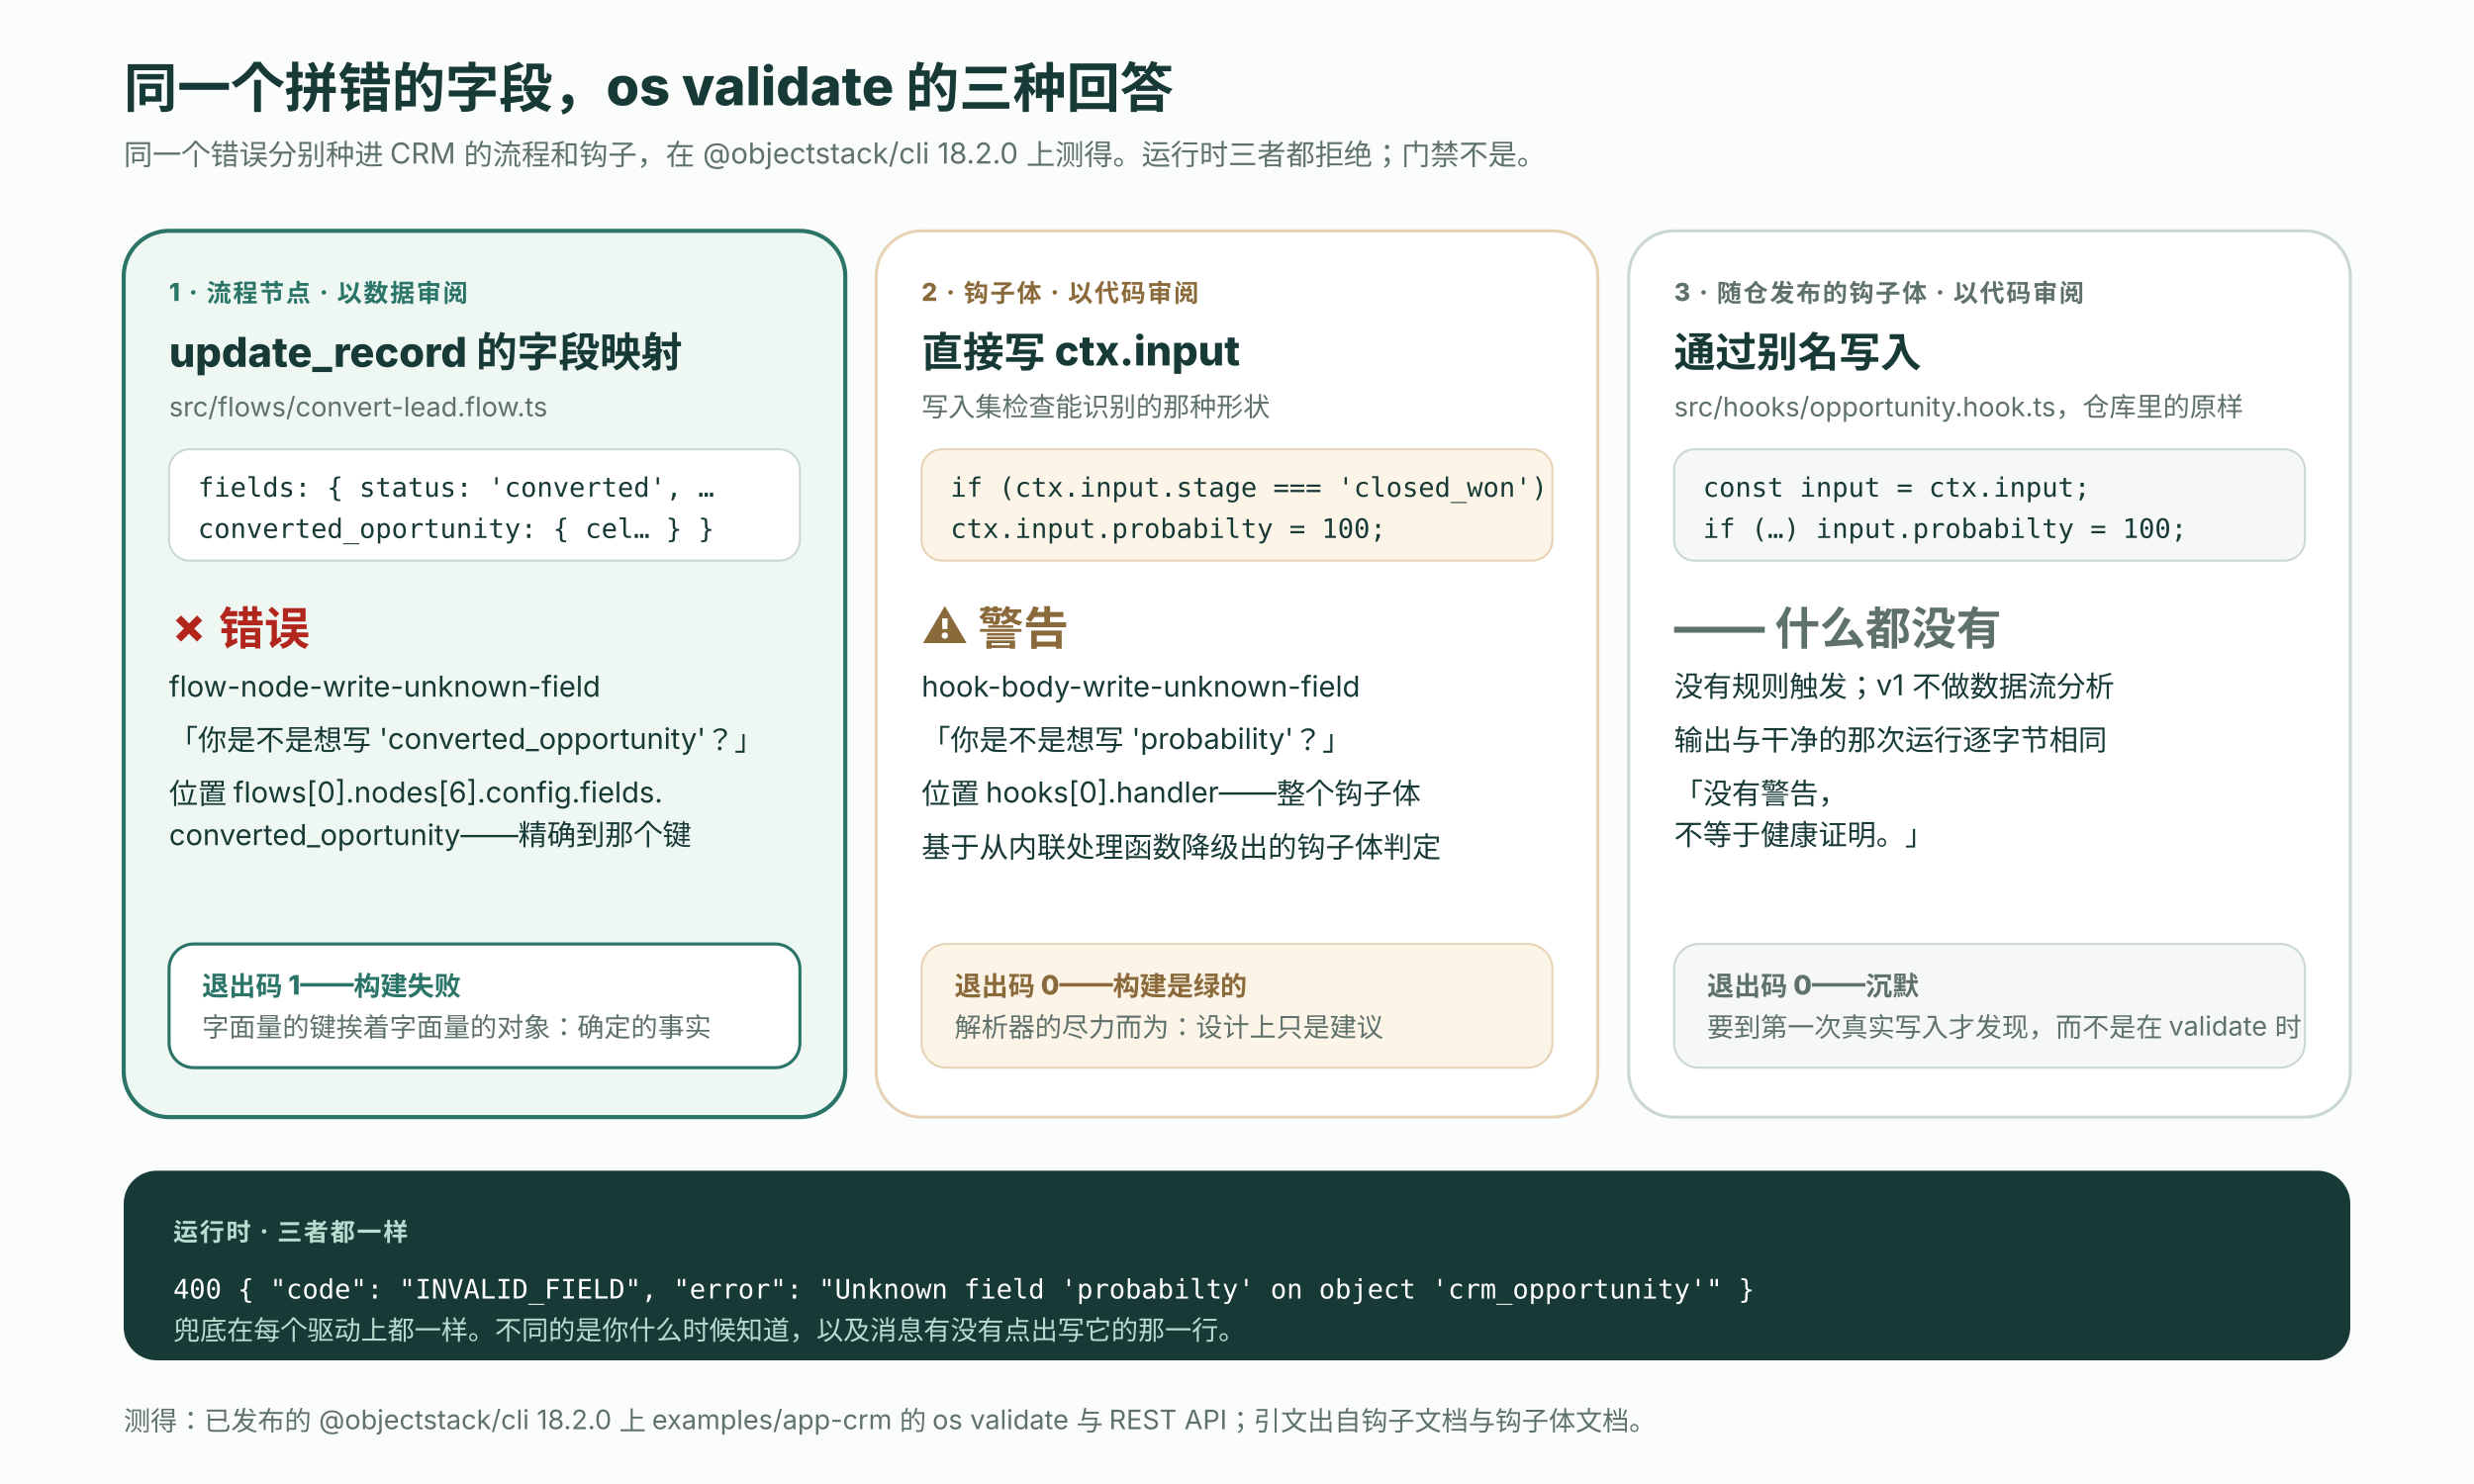
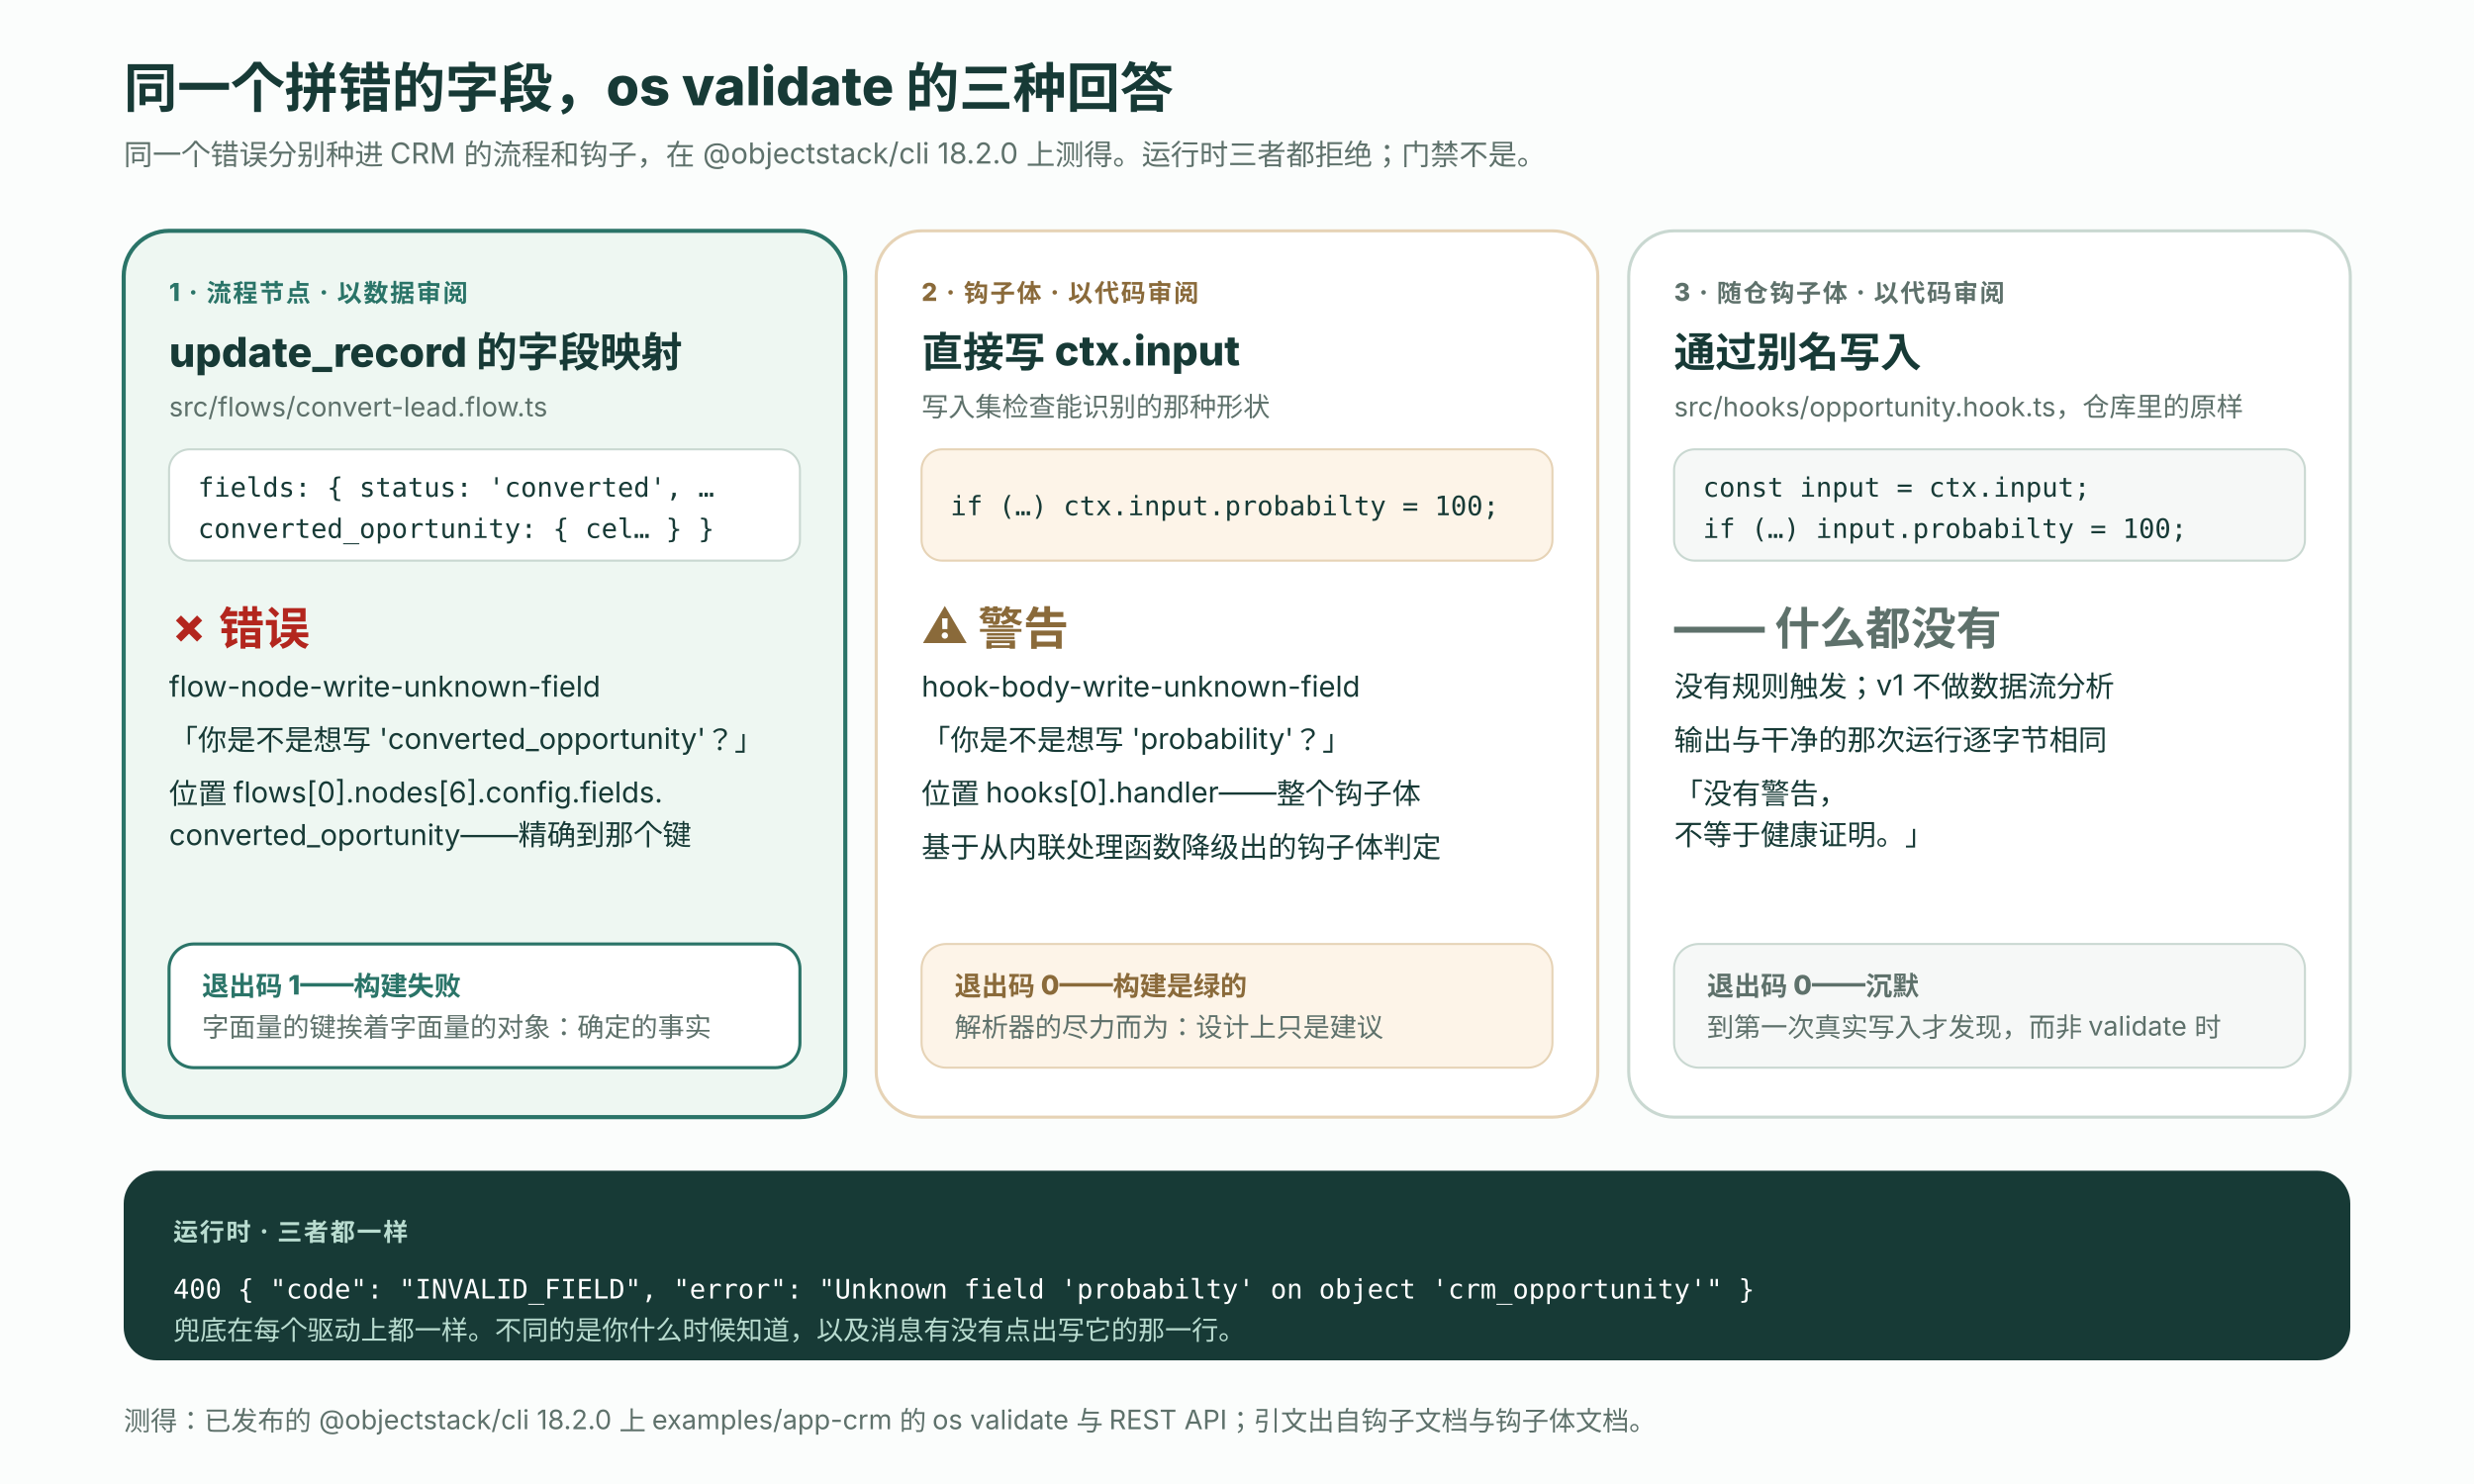
<svg xmlns="http://www.w3.org/2000/svg" viewBox="0 0 1200 720" role="img" aria-label="同一个拼错的字段名种在自带 CRM 的三个地方，以及 @objectstack/cli 18.2.0 上 os validate 的回答。在流程的 update_record 节点里：一个错误，flow-node-write-unknown-field，钉在 fields 键上，带「你是不是想写 converted_opportunity」，退出码 1，以数据审阅。在写成 ctx.input.probabilty 的钩子体里：一个警告，hook-body-write-unknown-field，钉在整个 handler 上，带「你是不是想写 probability」，退出码 0、构建是绿的，以代码审阅。在 CRM 随仓发布的钩子体里，通过 ctx.input 的本地别名：什么都没有，退出码 0，输出与干净运行完全相同。底部一条横栏：运行时三者都被 INVALID_FIELD 400 拒绝，这个兜底点出字段名，却不点出写它的那一行">
  <defs>
    <style>
      text{font-family:-apple-system,BlinkMacSystemFont,"Segoe UI","PingFang SC","Noto Sans SC",sans-serif;fill:#173a36}
      .h{font-size:26px;font-weight:780}
      .note{font-size:14px;fill:#5e716b}
      .cap{font-size:12px;font-weight:780;letter-spacing:.07em}
      .name{font-size:20px;font-weight:780}
      .sub{font-size:13px;fill:#5e716b}
      .code{font-family:ui-monospace,SFMono-Regular,Menlo,Consolas,monospace;font-size:13px;fill:#173a36}
      .row{font-size:14px}
      .small{font-size:13px;fill:#5e716b}
      .verdict{font-size:22px;font-weight:800}
      .exit{font-size:13px;font-weight:760}
    </style>
  </defs>
  <rect width="1200" height="720" fill="#fbfdfc" />
  <text x="60" y="52" class="h">同一个拼错的字段，os validate 的三种回答</text>
  <text x="60" y="80" class="note">同一个错误分别种进 CRM 的流程和钩子，在 @objectstack/cli 18.2.0 上测得。运行时三者都拒绝；门禁不是。</text>
  <g transform="translate(60 112)">
    <rect width="350" height="430" rx="22" fill="#eef7f2" stroke="#2a7468" stroke-width="2" />
    <text x="22" y="34" class="cap" style="fill:#2a7468">1 · 流程节点 · 以数据审阅</text>
    <text x="22" y="66" class="name">update_record 的字段映射</text>
    <text x="22" y="90" class="sub">src/flows/convert-lead.flow.ts</text>
    <rect x="22" y="106" width="306" height="54" rx="10" fill="#ffffff" stroke="#c9d8d1" />
    <text x="36" y="129" class="code">fields: { status: 'converted', …</text>
    <text x="36" y="149" class="code">  converted_oportunity: { cel… } }</text>
    <text x="22" y="200" class="verdict" style="fill:#b3261e">✗ 错误</text>
    <text x="22" y="226" class="row">flow-node-write-unknown-field</text>
    <text x="22" y="252" class="row">「你是不是想写 'converted_opportunity'？」</text>
    <text x="22" y="278" class="row">位置 flows[0].nodes[6].config.fields.</text>
    <text x="22" y="298" class="row">converted_oportunity——精确到那个键</text>
    <g transform="translate(22 346)">
      <rect width="306" height="60" rx="12" fill="#ffffff" stroke="#2a7468" stroke-width="1.5" />
      <text x="16" y="25" class="exit" style="fill:#2a7468">退出码 1——构建失败</text>
      <text x="16" y="45" class="small">字面量的键挨着字面量的对象：确定的事实</text>
    </g>
  </g>
  <g transform="translate(425 112)">
    <rect width="350" height="430" rx="22" fill="#ffffff" stroke="#e6d3b6" stroke-width="1.5" />
    <text x="22" y="34" class="cap" style="fill:#8a6a3a">2 · 钩子体 · 以代码审阅</text>
    <text x="22" y="66" class="name">直接写 ctx.input</text>
    <text x="22" y="90" class="sub">写入集检查能识别的那种形状</text>
    <rect x="22" y="106" width="306" height="54" rx="10" fill="#fdf4e8" stroke="#e6d3b6" />
-     <text x="36" y="129" class="code">if (ctx.input.stage === 'closed_won')</text>
-     <text x="36" y="149" class="code">  ctx.input.probabilty = 100;</text>
+     <text x="36" y="138" class="code">if (…) ctx.input.probabilty = 100;</text>
    <text x="22" y="200" class="verdict" style="fill:#8a6a3a">⚠ 警告</text>
    <text x="22" y="226" class="row">hook-body-write-unknown-field</text>
    <text x="22" y="252" class="row">「你是不是想写 'probability'？」</text>
    <text x="22" y="278" class="row">位置 hooks[0].handler——整个钩子体</text>
    <text x="22" y="304" class="row">基于从内联处理函数降级出的钩子体判定</text>
    <g transform="translate(22 346)">
      <rect width="306" height="60" rx="12" fill="#fdf4e8" stroke="#e6d3b6" />
      <text x="16" y="25" class="exit" style="fill:#8a6a3a">退出码 0——构建是绿的</text>
      <text x="16" y="45" class="small">解析器的尽力而为：设计上只是建议</text>
    </g>
  </g>
  <g transform="translate(790 112)">
    <rect width="350" height="430" rx="22" fill="#ffffff" stroke="#c9d8d1" stroke-width="1.5" />
-     <text x="22" y="34" class="cap" style="fill:#5e716b">3 · 随仓发布的钩子体 · 以代码审阅</text>
+     <text x="22" y="34" class="cap" style="fill:#5e716b">3 · 随仓钩子体 · 以代码审阅</text>
    <text x="22" y="66" class="name">通过别名写入</text>
    <text x="22" y="90" class="sub">src/hooks/opportunity.hook.ts，仓库里的原样</text>
    <rect x="22" y="106" width="306" height="54" rx="10" fill="#f6f8f7" stroke="#c9d8d1" />
    <text x="36" y="129" class="code">const input = ctx.input;</text>
    <text x="36" y="149" class="code">if (…) input.probabilty = 100;</text>
    <text x="22" y="200" class="verdict" style="fill:#5e716b">—— 什么都没有</text>
    <text x="22" y="226" class="row">没有规则触发；v1 不做数据流分析</text>
    <text x="22" y="252" class="row">输出与干净的那次运行逐字节相同</text>
    <text x="22" y="278" class="row">「没有警告，</text>
    <text x="22" y="298" class="row">不等于健康证明。」</text>
    <g transform="translate(22 346)">
      <rect width="306" height="60" rx="12" fill="#f6f8f7" stroke="#c9d8d1" />
      <text x="16" y="25" class="exit" style="fill:#5e716b">退出码 0——沉默</text>
-       <text x="16" y="45" class="small">要到第一次真实写入才发现，而不是在 validate 时</text>
+       <text x="16" y="45" class="small">到第一次真实写入才发现，而非 validate 时</text>
    </g>
  </g>
  <g transform="translate(60 568)">
    <rect width="1080" height="92" rx="16" fill="#173a36" />
    <text x="24" y="34" class="cap" style="fill:#b9dcd0">运行时 · 三者都一样</text>
    <text x="24" y="62" class="code" style="fill:#ffffff">400  { "code": "INVALID_FIELD", "error": "Unknown field 'probabilty' on object 'crm_opportunity'" }</text>
    <text x="24" y="82" class="small" style="fill:#b9dcd0">兜底在每个驱动上都一样。不同的是你什么时候知道，以及消息有没有点出写它的那一行。</text>
  </g>
  <text x="60" y="694" class="small">测得：已发布的 @objectstack/cli 18.2.0 上 examples/app-crm 的 os validate 与 REST API；引文出自钩子文档与钩子体文档。</text>
</svg>
